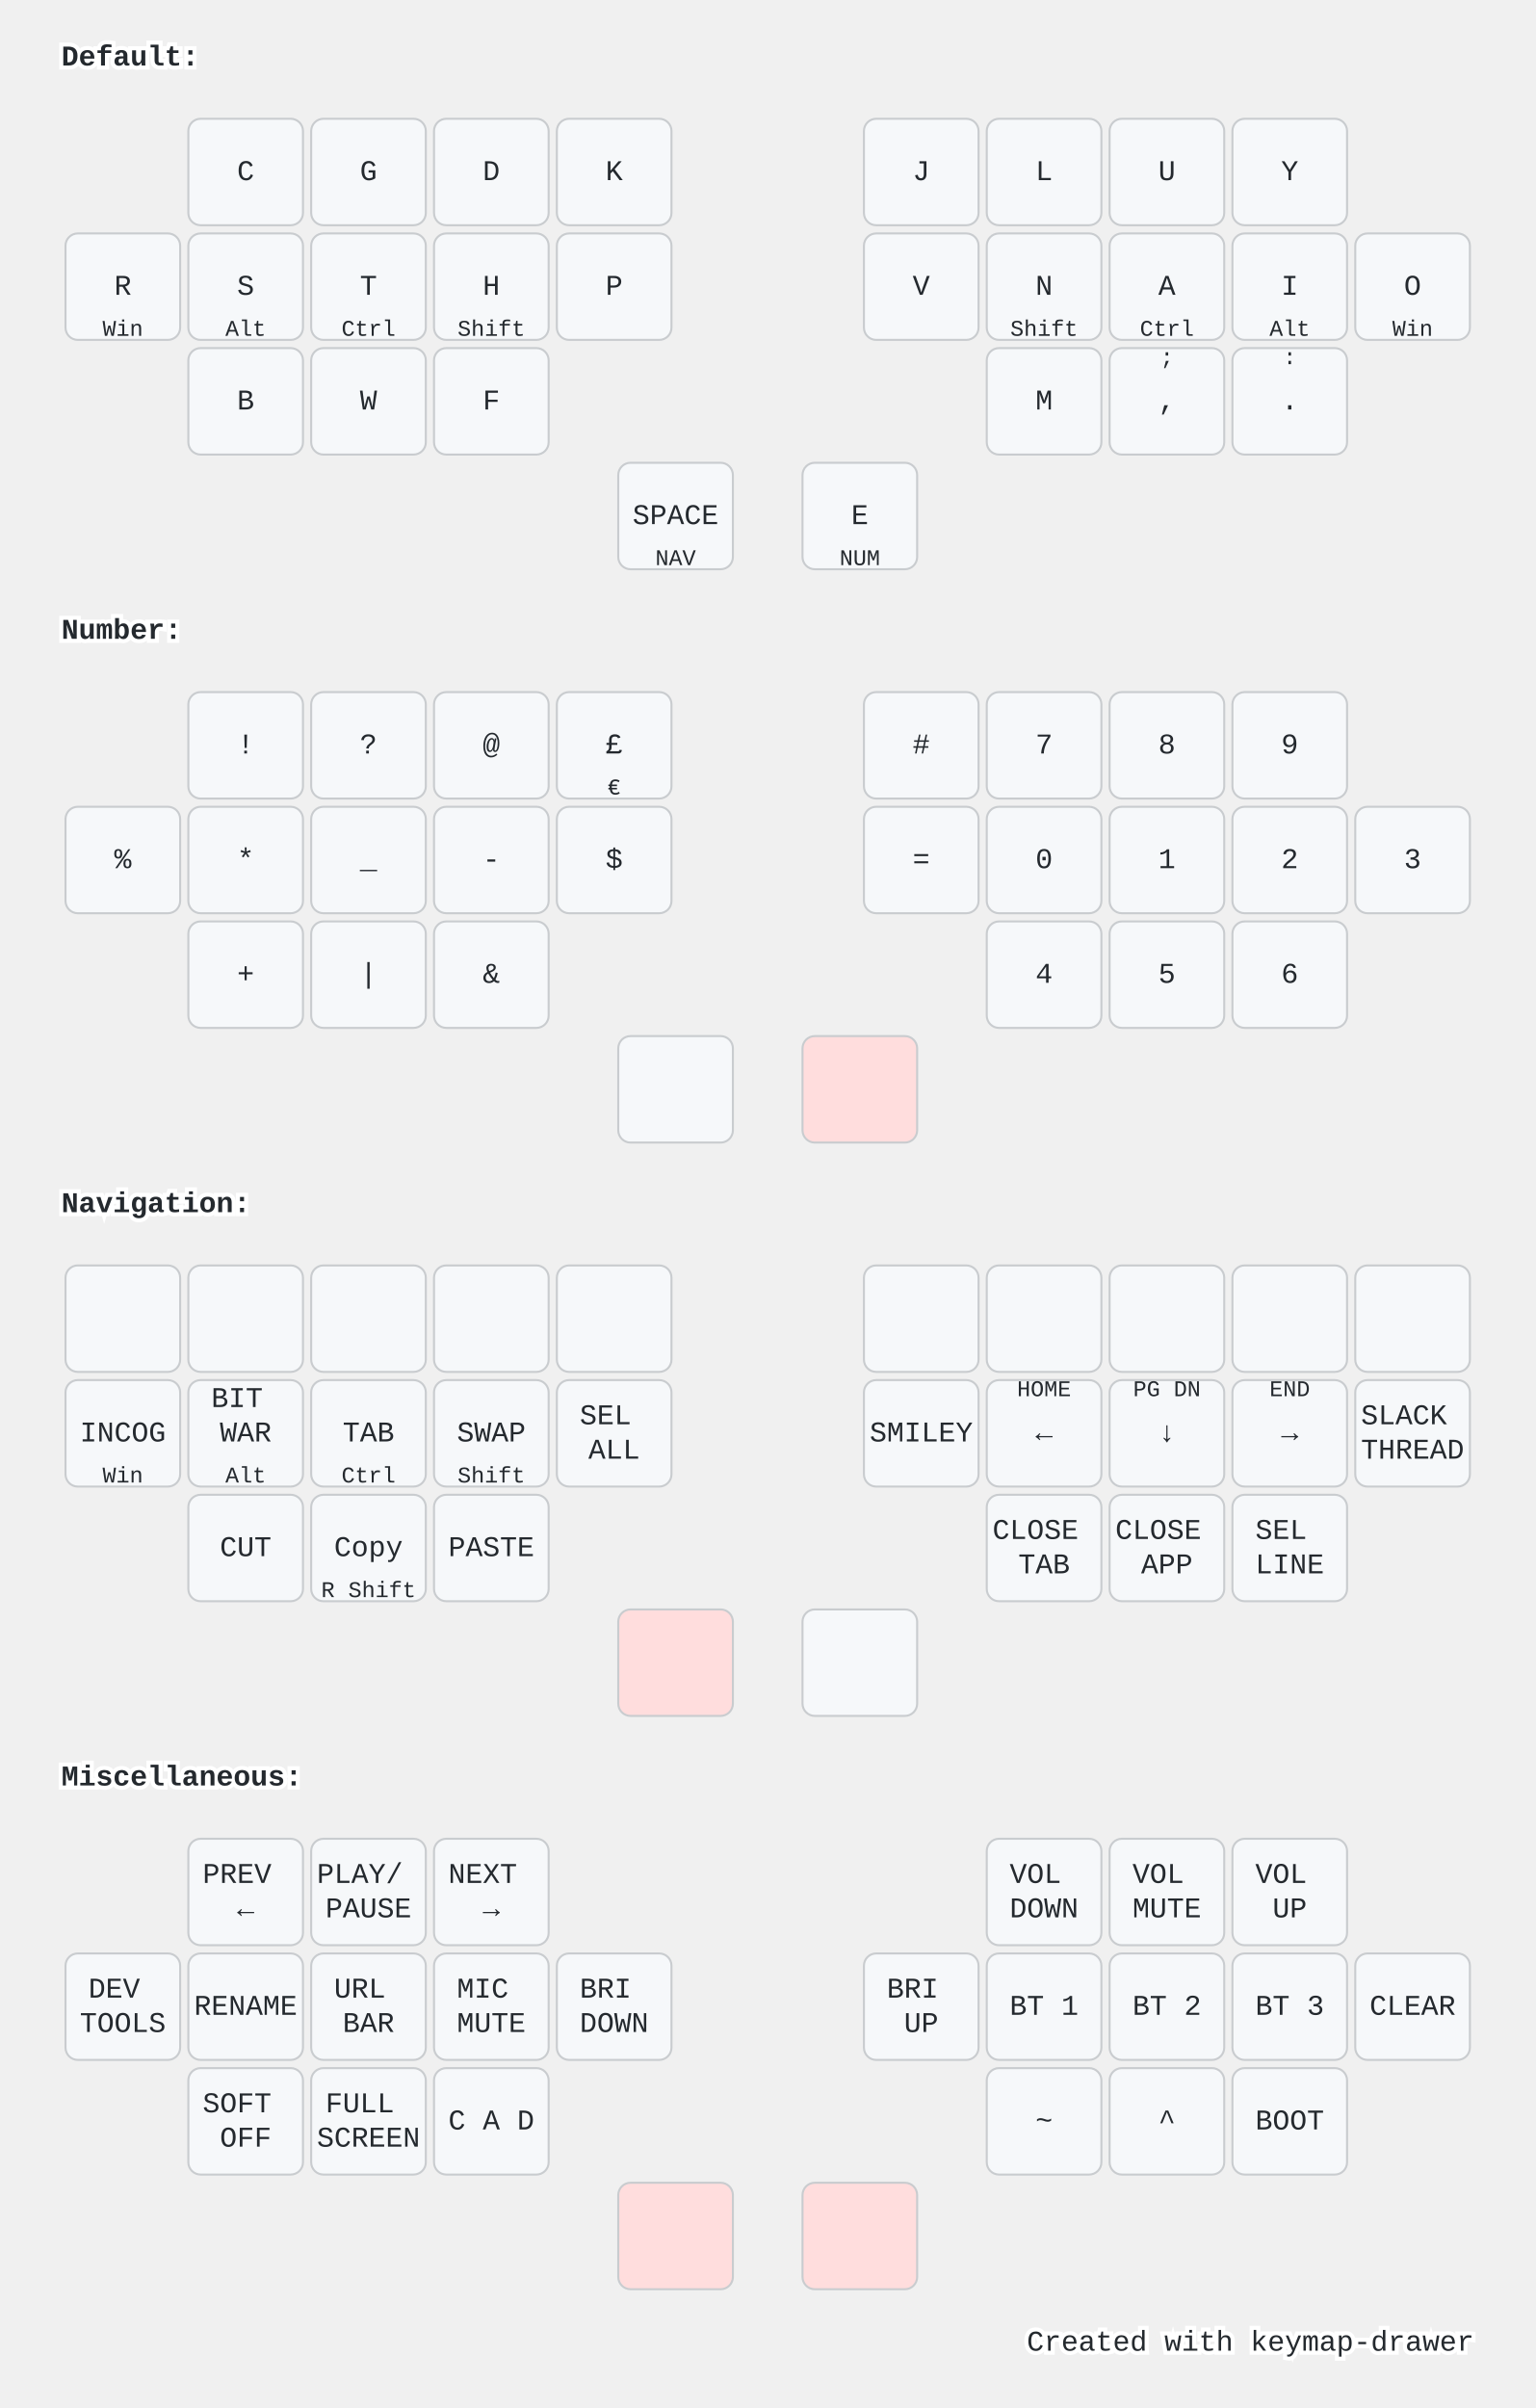
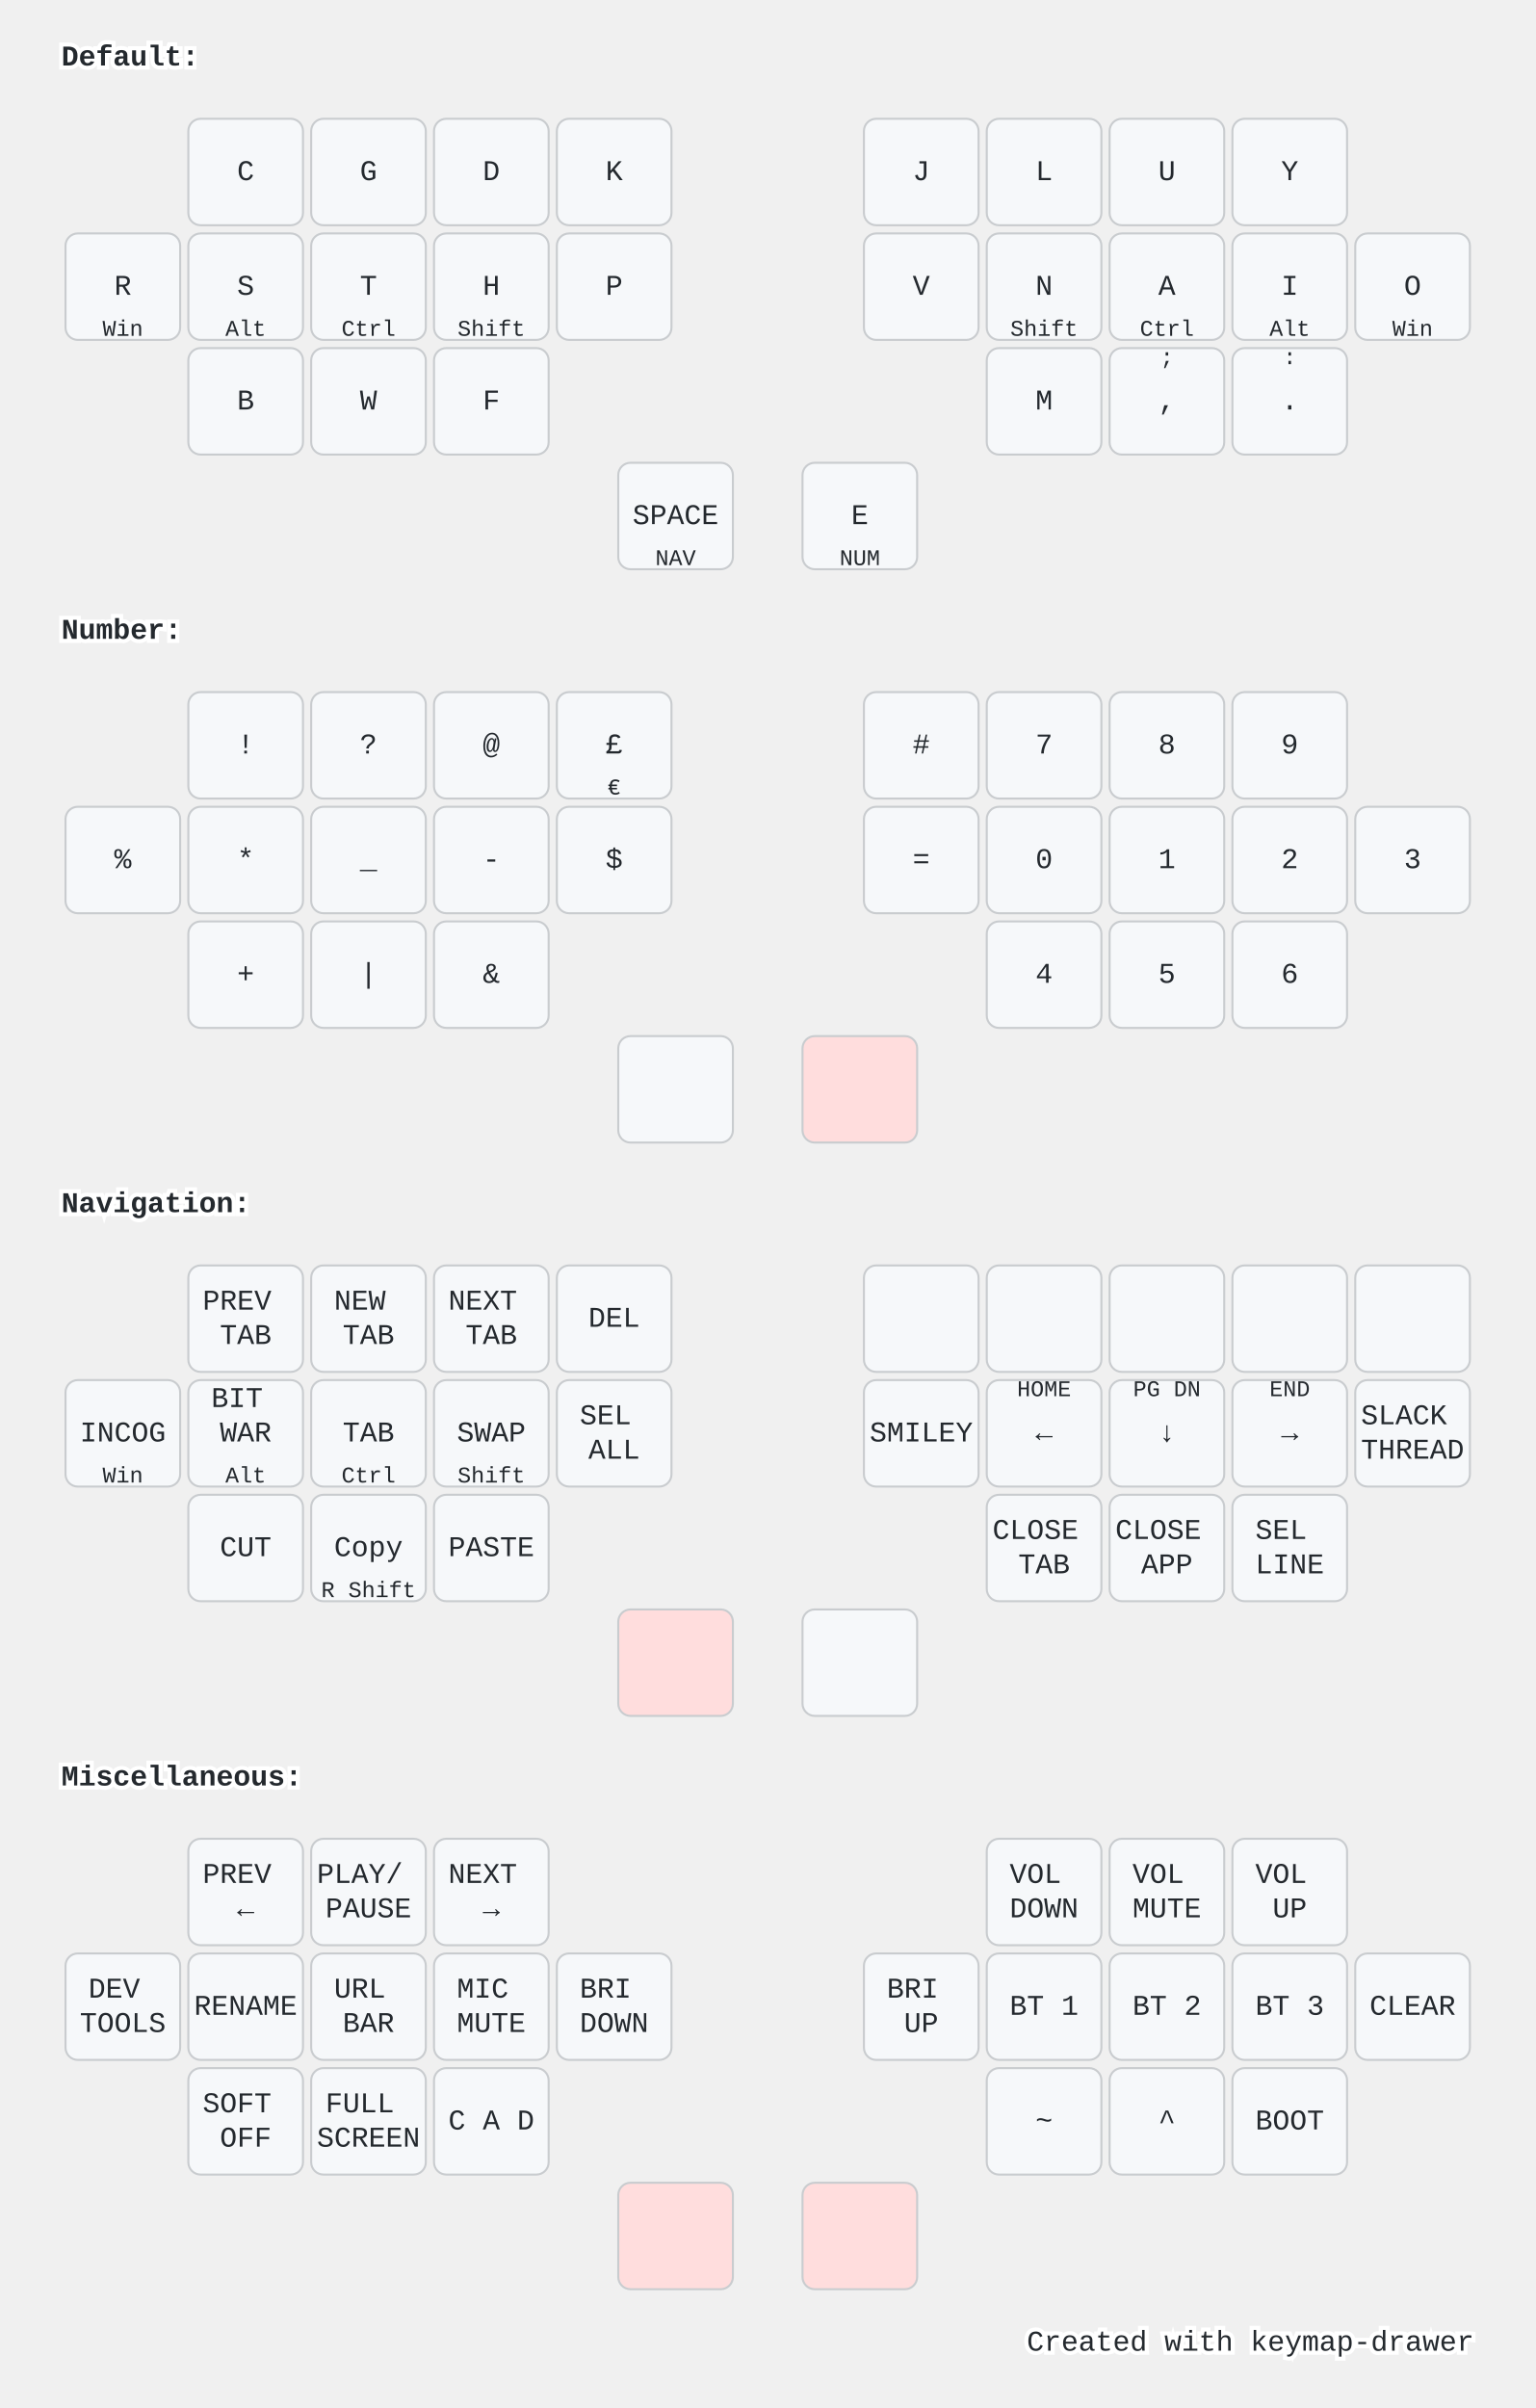
<svg xmlns="http://www.w3.org/2000/svg" width="750" height="1176" viewBox="0 0 750 1176" class="keymap">
  <style>/* inherit to force styles through use tags */
svg path {
    fill: inherit;
}

/* font and background color specifications */
svg.keymap {
    font-family: SFMono-Regular,Consolas,Liberation Mono,Menlo,monospace;
    font-size: 14px;
    font-kerning: normal;
    text-rendering: optimizeLegibility;
    fill: #24292e;
}

/* default key styling */
rect.key {
    fill: #f6f8fa;
}

rect.key, rect.combo {
    stroke: #c9cccf;
    stroke-width: 1;
}

/* default key side styling, only used is draw_key_sides is set */
rect.side {
    filter: brightness(90%);
}

/* color accent for combo boxes */
rect.combo, rect.combo-separate {
    fill: #cdf;
}

/* color accent for held keys */
rect.held, rect.combo.held {
    fill: #fdd;
}

/* color accent for ghost (optional) keys */
rect.ghost, rect.combo.ghost {
    stroke-dasharray: 4, 4;
    stroke-width: 2;
}

text {
    text-anchor: middle;
    dominant-baseline: middle;
}

/* styling for layer labels */
text.label {
    font-weight: bold;
    text-anchor: start;
    stroke: white;
    stroke-width: 4;
    paint-order: stroke;
}

/* styling for optional footer */
text.footer {
    text-anchor: end;
    dominant-baseline: auto;
    stroke: white;
    stroke-width: 4;
    paint-order: stroke;
}

/* styling for combo tap, and key hold/shifted label text */
text.combo, text.hold, text.shifted {
    font-size: 11px;
}

text.hold {
    text-anchor: middle;
    dominant-baseline: auto;
}

text.shifted {
    text-anchor: middle;
    dominant-baseline: hanging;
}

text.layer-activator {
    text-decoration: underline;
}

/* styling for hold/shifted label text in combo box */
text.combo.hold, text.combo.shifted {
    font-size: 8px;
}

/* lighter symbol for transparent keys */
text.trans {
    fill: #7b7e81;
}

/* styling for combo dendrons */
path.combo {
    stroke-width: 1;
    stroke: gray;
    fill: none;
}

/* Start Tabler Icons Cleanup */
/* cannot use height/width with glyphs */
.icon-tabler &gt; path {
    fill: inherit;
    stroke: inherit;
    stroke-width: 2;
}
/* hide tabler's default box */
.icon-tabler &gt; path[stroke="none"][fill="none"] {
    visibility: hidden;
}
/* End Tabler Icons Cleanup */

.ghost {
  display: none !important;
}</style>
  <g transform="translate(30, 0)" class="layer-Default">
    <text x="0" y="28" class="label" id="Default">Default:</text>
    <g transform="translate(0, 56)">
      <g transform="translate(30, 28)" class="key ghost keypos-0">
        <rect rx="6" ry="6" x="-28" y="-26" width="56" height="52" class="key ghost" />
      </g>
      <g transform="translate(90, 28)" class="key keypos-1">
        <rect rx="6" ry="6" x="-28" y="-26" width="56" height="52" class="key" />
        <text x="0" y="0" class="key tap">C</text>
      </g>
      <g transform="translate(150, 28)" class="key keypos-2">
        <rect rx="6" ry="6" x="-28" y="-26" width="56" height="52" class="key" />
        <text x="0" y="0" class="key tap">G</text>
      </g>
      <g transform="translate(210, 28)" class="key keypos-3">
        <rect rx="6" ry="6" x="-28" y="-26" width="56" height="52" class="key" />
        <text x="0" y="0" class="key tap">D</text>
      </g>
      <g transform="translate(270, 28)" class="key keypos-4">
        <rect rx="6" ry="6" x="-28" y="-26" width="56" height="52" class="key" />
        <text x="0" y="0" class="key tap">K</text>
      </g>
      <g transform="translate(420, 28)" class="key keypos-5">
        <rect rx="6" ry="6" x="-28" y="-26" width="56" height="52" class="key" />
        <text x="0" y="0" class="key tap">J</text>
      </g>
      <g transform="translate(480, 28)" class="key keypos-6">
        <rect rx="6" ry="6" x="-28" y="-26" width="56" height="52" class="key" />
        <text x="0" y="0" class="key tap">L</text>
      </g>
      <g transform="translate(540, 28)" class="key keypos-7">
        <rect rx="6" ry="6" x="-28" y="-26" width="56" height="52" class="key" />
        <text x="0" y="0" class="key tap">U</text>
      </g>
      <g transform="translate(600, 28)" class="key keypos-8">
        <rect rx="6" ry="6" x="-28" y="-26" width="56" height="52" class="key" />
        <text x="0" y="0" class="key tap">Y</text>
      </g>
      <g transform="translate(660, 28)" class="key ghost keypos-9">
        <rect rx="6" ry="6" x="-28" y="-26" width="56" height="52" class="key ghost" />
      </g>
      <g transform="translate(30, 84)" class="key keypos-10">
        <rect rx="6" ry="6" x="-28" y="-26" width="56" height="52" class="key" />
        <text x="0" y="0" class="key tap">R</text>
        <text x="0" y="24" class="key hold">Win</text>
      </g>
      <g transform="translate(90, 84)" class="key keypos-11">
        <rect rx="6" ry="6" x="-28" y="-26" width="56" height="52" class="key" />
        <text x="0" y="0" class="key tap">S</text>
        <text x="0" y="24" class="key hold">Alt</text>
      </g>
      <g transform="translate(150, 84)" class="key keypos-12">
        <rect rx="6" ry="6" x="-28" y="-26" width="56" height="52" class="key" />
        <text x="0" y="0" class="key tap">T</text>
        <text x="0" y="24" class="key hold">Ctrl</text>
      </g>
      <g transform="translate(210, 84)" class="key keypos-13">
        <rect rx="6" ry="6" x="-28" y="-26" width="56" height="52" class="key" />
        <text x="0" y="0" class="key tap">H</text>
        <text x="0" y="24" class="key hold">Shift</text>
      </g>
      <g transform="translate(270, 84)" class="key keypos-14">
        <rect rx="6" ry="6" x="-28" y="-26" width="56" height="52" class="key" />
        <text x="0" y="0" class="key tap">P</text>
      </g>
      <g transform="translate(420, 84)" class="key keypos-15">
        <rect rx="6" ry="6" x="-28" y="-26" width="56" height="52" class="key" />
        <text x="0" y="0" class="key tap">V</text>
      </g>
      <g transform="translate(480, 84)" class="key keypos-16">
        <rect rx="6" ry="6" x="-28" y="-26" width="56" height="52" class="key" />
        <text x="0" y="0" class="key tap">N</text>
        <text x="0" y="24" class="key hold">Shift</text>
      </g>
      <g transform="translate(540, 84)" class="key keypos-17">
        <rect rx="6" ry="6" x="-28" y="-26" width="56" height="52" class="key" />
        <text x="0" y="0" class="key tap">A</text>
        <text x="0" y="24" class="key hold">Ctrl</text>
      </g>
      <g transform="translate(600, 84)" class="key keypos-18">
        <rect rx="6" ry="6" x="-28" y="-26" width="56" height="52" class="key" />
        <text x="0" y="0" class="key tap">I</text>
        <text x="0" y="24" class="key hold">Alt</text>
      </g>
      <g transform="translate(660, 84)" class="key keypos-19">
        <rect rx="6" ry="6" x="-28" y="-26" width="56" height="52" class="key" />
        <text x="0" y="0" class="key tap">O</text>
        <text x="0" y="24" class="key hold">Win</text>
      </g>
      <g transform="translate(90, 140)" class="key keypos-20">
        <rect rx="6" ry="6" x="-28" y="-26" width="56" height="52" class="key" />
        <text x="0" y="0" class="key tap">B</text>
      </g>
      <g transform="translate(150, 140)" class="key keypos-21">
        <rect rx="6" ry="6" x="-28" y="-26" width="56" height="52" class="key" />
        <text x="0" y="0" class="key tap">W</text>
      </g>
      <g transform="translate(210, 140)" class="key keypos-22">
        <rect rx="6" ry="6" x="-28" y="-26" width="56" height="52" class="key" />
        <text x="0" y="0" class="key tap">F</text>
      </g>
      <g transform="translate(480, 140)" class="key keypos-23">
        <rect rx="6" ry="6" x="-28" y="-26" width="56" height="52" class="key" />
        <text x="0" y="0" class="key tap">M</text>
      </g>
      <g transform="translate(540, 140)" class="key keypos-24">
        <rect rx="6" ry="6" x="-28" y="-26" width="56" height="52" class="key" />
        <text x="0" y="0" class="key tap">,</text>
        <text x="0" y="-24" class="key shifted">;</text>
      </g>
      <g transform="translate(600, 140)" class="key keypos-25">
        <rect rx="6" ry="6" x="-28" y="-26" width="56" height="52" class="key" />
        <text x="0" y="0" class="key tap">.</text>
        <text x="0" y="-24" class="key shifted">:</text>
      </g>
      <g transform="translate(240, 196)" class="key ghost keypos-26">
        <rect rx="6" ry="6" x="-28" y="-26" width="56" height="52" class="key ghost" />
      </g>
      <g transform="translate(300, 196)" class="key keypos-27">
        <rect rx="6" ry="6" x="-28" y="-26" width="56" height="52" class="key" />
        <text x="0" y="0" class="key tap">SPACE</text>
        <text x="0" y="24" class="key hold">NAV</text>
      </g>
      <g transform="translate(390, 196)" class="key keypos-28">
        <rect rx="6" ry="6" x="-28" y="-26" width="56" height="52" class="key" />
        <text x="0" y="0" class="key tap">E</text>
        <text x="0" y="24" class="key hold">NUM</text>
      </g>
      <g transform="translate(450, 196)" class="key ghost keypos-29">
        <rect rx="6" ry="6" x="-28" y="-26" width="56" height="52" class="key ghost" />
      </g>
    </g>
  </g>
  <g transform="translate(30, 280)" class="layer-Number">
    <text x="0" y="28" class="label" id="Number">Number:</text>
    <g transform="translate(0, 56)">
      <g transform="translate(30, 28)" class="key ghost keypos-0">
        <rect rx="6" ry="6" x="-28" y="-26" width="56" height="52" class="key ghost" />
      </g>
      <g transform="translate(90, 28)" class="key keypos-1">
        <rect rx="6" ry="6" x="-28" y="-26" width="56" height="52" class="key" />
        <text x="0" y="0" class="key tap">!</text>
      </g>
      <g transform="translate(150, 28)" class="key keypos-2">
        <rect rx="6" ry="6" x="-28" y="-26" width="56" height="52" class="key" />
        <text x="0" y="0" class="key tap">?</text>
      </g>
      <g transform="translate(210, 28)" class="key keypos-3">
        <rect rx="6" ry="6" x="-28" y="-26" width="56" height="52" class="key" />
        <text x="0" y="0" class="key tap">@</text>
      </g>
      <g transform="translate(270, 28)" class="key keypos-4">
        <rect rx="6" ry="6" x="-28" y="-26" width="56" height="52" class="key" />
        <text x="0" y="0" class="key tap">£</text>
        <text x="0" y="24" class="key hold">€</text>
      </g>
      <g transform="translate(420, 28)" class="key keypos-5">
        <rect rx="6" ry="6" x="-28" y="-26" width="56" height="52" class="key" />
        <text x="0" y="0" class="key tap">#</text>
      </g>
      <g transform="translate(480, 28)" class="key keypos-6">
        <rect rx="6" ry="6" x="-28" y="-26" width="56" height="52" class="key" />
        <text x="0" y="0" class="key tap">7</text>
      </g>
      <g transform="translate(540, 28)" class="key keypos-7">
        <rect rx="6" ry="6" x="-28" y="-26" width="56" height="52" class="key" />
        <text x="0" y="0" class="key tap">8</text>
      </g>
      <g transform="translate(600, 28)" class="key keypos-8">
        <rect rx="6" ry="6" x="-28" y="-26" width="56" height="52" class="key" />
        <text x="0" y="0" class="key tap">9</text>
      </g>
      <g transform="translate(660, 28)" class="key ghost keypos-9">
        <rect rx="6" ry="6" x="-28" y="-26" width="56" height="52" class="key ghost" />
      </g>
      <g transform="translate(30, 84)" class="key keypos-10">
        <rect rx="6" ry="6" x="-28" y="-26" width="56" height="52" class="key" />
        <text x="0" y="0" class="key tap">%</text>
      </g>
      <g transform="translate(90, 84)" class="key keypos-11">
        <rect rx="6" ry="6" x="-28" y="-26" width="56" height="52" class="key" />
        <text x="0" y="0" class="key tap">*</text>
      </g>
      <g transform="translate(150, 84)" class="key keypos-12">
        <rect rx="6" ry="6" x="-28" y="-26" width="56" height="52" class="key" />
        <text x="0" y="0" class="key tap">_</text>
      </g>
      <g transform="translate(210, 84)" class="key keypos-13">
        <rect rx="6" ry="6" x="-28" y="-26" width="56" height="52" class="key" />
        <text x="0" y="0" class="key tap">-</text>
      </g>
      <g transform="translate(270, 84)" class="key keypos-14">
        <rect rx="6" ry="6" x="-28" y="-26" width="56" height="52" class="key" />
        <text x="0" y="0" class="key tap">$</text>
      </g>
      <g transform="translate(420, 84)" class="key keypos-15">
        <rect rx="6" ry="6" x="-28" y="-26" width="56" height="52" class="key" />
        <text x="0" y="0" class="key tap">=</text>
      </g>
      <g transform="translate(480, 84)" class="key keypos-16">
        <rect rx="6" ry="6" x="-28" y="-26" width="56" height="52" class="key" />
        <text x="0" y="0" class="key tap">0</text>
      </g>
      <g transform="translate(540, 84)" class="key keypos-17">
        <rect rx="6" ry="6" x="-28" y="-26" width="56" height="52" class="key" />
        <text x="0" y="0" class="key tap">1</text>
      </g>
      <g transform="translate(600, 84)" class="key keypos-18">
        <rect rx="6" ry="6" x="-28" y="-26" width="56" height="52" class="key" />
        <text x="0" y="0" class="key tap">2</text>
      </g>
      <g transform="translate(660, 84)" class="key keypos-19">
        <rect rx="6" ry="6" x="-28" y="-26" width="56" height="52" class="key" />
        <text x="0" y="0" class="key tap">3</text>
      </g>
      <g transform="translate(90, 140)" class="key keypos-20">
        <rect rx="6" ry="6" x="-28" y="-26" width="56" height="52" class="key" />
        <text x="0" y="0" class="key tap">+</text>
      </g>
      <g transform="translate(150, 140)" class="key keypos-21">
        <rect rx="6" ry="6" x="-28" y="-26" width="56" height="52" class="key" />
        <text x="0" y="0" class="key tap">|</text>
      </g>
      <g transform="translate(210, 140)" class="key keypos-22">
        <rect rx="6" ry="6" x="-28" y="-26" width="56" height="52" class="key" />
        <text x="0" y="0" class="key tap">&amp;</text>
      </g>
      <g transform="translate(480, 140)" class="key keypos-23">
        <rect rx="6" ry="6" x="-28" y="-26" width="56" height="52" class="key" />
        <text x="0" y="0" class="key tap">4</text>
      </g>
      <g transform="translate(540, 140)" class="key keypos-24">
        <rect rx="6" ry="6" x="-28" y="-26" width="56" height="52" class="key" />
        <text x="0" y="0" class="key tap">5</text>
      </g>
      <g transform="translate(600, 140)" class="key keypos-25">
        <rect rx="6" ry="6" x="-28" y="-26" width="56" height="52" class="key" />
        <text x="0" y="0" class="key tap">6</text>
      </g>
      <g transform="translate(240, 196)" class="key ghost keypos-26">
        <rect rx="6" ry="6" x="-28" y="-26" width="56" height="52" class="key ghost" />
      </g>
      <g transform="translate(300, 196)" class="key keypos-27">
        <rect rx="6" ry="6" x="-28" y="-26" width="56" height="52" class="key" />
      </g>
      <g transform="translate(390, 196)" class="key held keypos-28">
        <rect rx="6" ry="6" x="-28" y="-26" width="56" height="52" class="key held" />
      </g>
      <g transform="translate(450, 196)" class="key ghost keypos-29">
        <rect rx="6" ry="6" x="-28" y="-26" width="56" height="52" class="key ghost" />
      </g>
    </g>
  </g>
  <g transform="translate(30, 560)" class="layer-Navigation">
    <text x="0" y="28" class="label" id="Navigation">Navigation:</text>
    <g transform="translate(0, 56)">
-       <g transform="translate(30, 28)" class="key keypos-0">
-         <rect rx="6" ry="6" x="-28" y="-26" width="56" height="52" class="key" />
+       <g transform="translate(30, 28)" class="key ghost keypos-0">
+         <rect rx="6" ry="6" x="-28" y="-26" width="56" height="52" class="key ghost" />
      </g>
      <g transform="translate(90, 28)" class="key keypos-1">
        <rect rx="6" ry="6" x="-28" y="-26" width="56" height="52" class="key" />
+         <text x="0" y="0" class="key tap">
+           <tspan x="0" dy="-0.6em">PREV</tspan>
+           <tspan x="0" dy="1.2em">TAB</tspan>
+         </text>
      </g>
      <g transform="translate(150, 28)" class="key keypos-2">
        <rect rx="6" ry="6" x="-28" y="-26" width="56" height="52" class="key" />
+         <text x="0" y="0" class="key tap">
+           <tspan x="0" dy="-0.6em">NEW</tspan>
+           <tspan x="0" dy="1.2em">TAB</tspan>
+         </text>
      </g>
      <g transform="translate(210, 28)" class="key keypos-3">
        <rect rx="6" ry="6" x="-28" y="-26" width="56" height="52" class="key" />
+         <text x="0" y="0" class="key tap">
+           <tspan x="0" dy="-0.6em">NEXT</tspan>
+           <tspan x="0" dy="1.2em">TAB</tspan>
+         </text>
      </g>
      <g transform="translate(270, 28)" class="key keypos-4">
        <rect rx="6" ry="6" x="-28" y="-26" width="56" height="52" class="key" />
+         <text x="0" y="0" class="key tap">DEL</text>
      </g>
      <g transform="translate(420, 28)" class="key keypos-5">
        <rect rx="6" ry="6" x="-28" y="-26" width="56" height="52" class="key" />
      </g>
      <g transform="translate(480, 28)" class="key keypos-6">
        <rect rx="6" ry="6" x="-28" y="-26" width="56" height="52" class="key" />
      </g>
      <g transform="translate(540, 28)" class="key keypos-7">
        <rect rx="6" ry="6" x="-28" y="-26" width="56" height="52" class="key" />
      </g>
      <g transform="translate(600, 28)" class="key keypos-8">
        <rect rx="6" ry="6" x="-28" y="-26" width="56" height="52" class="key" />
      </g>
      <g transform="translate(660, 28)" class="key keypos-9">
        <rect rx="6" ry="6" x="-28" y="-26" width="56" height="52" class="key" />
      </g>
      <g transform="translate(30, 84)" class="key keypos-10">
        <rect rx="6" ry="6" x="-28" y="-26" width="56" height="52" class="key" />
        <text x="0" y="0" class="key tap">INCOG</text>
        <text x="0" y="24" class="key hold">Win</text>
      </g>
      <g transform="translate(90, 84)" class="key keypos-11">
        <rect rx="6" ry="6" x="-28" y="-26" width="56" height="52" class="key" />
        <text x="0" y="0" class="key tap">
          <tspan x="0" dy="-1.2em">BIT</tspan>
          <tspan x="0" dy="1.2em">WAR</tspan>
        </text>
        <text x="0" y="24" class="key hold">Alt</text>
      </g>
      <g transform="translate(150, 84)" class="key keypos-12">
        <rect rx="6" ry="6" x="-28" y="-26" width="56" height="52" class="key" />
        <text x="0" y="0" class="key tap">TAB</text>
        <text x="0" y="24" class="key hold">Ctrl</text>
      </g>
      <g transform="translate(210, 84)" class="key keypos-13">
        <rect rx="6" ry="6" x="-28" y="-26" width="56" height="52" class="key" />
        <text x="0" y="0" class="key tap">SWAP</text>
        <text x="0" y="24" class="key hold">Shift</text>
      </g>
      <g transform="translate(270, 84)" class="key keypos-14">
        <rect rx="6" ry="6" x="-28" y="-26" width="56" height="52" class="key" />
        <text x="0" y="0" class="key tap">
          <tspan x="0" dy="-0.6em">SEL</tspan>
          <tspan x="0" dy="1.2em">ALL</tspan>
        </text>
      </g>
      <g transform="translate(420, 84)" class="key keypos-15">
        <rect rx="6" ry="6" x="-28" y="-26" width="56" height="52" class="key" />
        <text x="0" y="0" class="key tap">SMILEY</text>
      </g>
      <g transform="translate(480, 84)" class="key keypos-16">
        <rect rx="6" ry="6" x="-28" y="-26" width="56" height="52" class="key" />
        <text x="0" y="0" class="key tap">←</text>
        <text x="0" y="-24" class="key shifted">HOME</text>
      </g>
      <g transform="translate(540, 84)" class="key keypos-17">
        <rect rx="6" ry="6" x="-28" y="-26" width="56" height="52" class="key" />
        <text x="0" y="0" class="key tap">↓</text>
        <text x="0" y="-24" class="key shifted">PG DN</text>
      </g>
      <g transform="translate(600, 84)" class="key keypos-18">
        <rect rx="6" ry="6" x="-28" y="-26" width="56" height="52" class="key" />
        <text x="0" y="0" class="key tap">→</text>
        <text x="0" y="-24" class="key shifted">END</text>
      </g>
      <g transform="translate(660, 84)" class="key keypos-19">
        <rect rx="6" ry="6" x="-28" y="-26" width="56" height="52" class="key" />
        <text x="0" y="0" class="key tap">
          <tspan x="0" dy="-0.6em">SLACK</tspan>
          <tspan x="0" dy="1.2em">THREAD</tspan>
        </text>
      </g>
      <g transform="translate(90, 140)" class="key keypos-20">
        <rect rx="6" ry="6" x="-28" y="-26" width="56" height="52" class="key" />
        <text x="0" y="0" class="key tap">CUT</text>
      </g>
      <g transform="translate(150, 140)" class="key keypos-21">
        <rect rx="6" ry="6" x="-28" y="-26" width="56" height="52" class="key" />
        <text x="0" y="0" class="key tap">Copy</text>
        <text x="0" y="24" class="key hold">R Shift</text>
      </g>
      <g transform="translate(210, 140)" class="key keypos-22">
        <rect rx="6" ry="6" x="-28" y="-26" width="56" height="52" class="key" />
        <text x="0" y="0" class="key tap">PASTE</text>
      </g>
      <g transform="translate(480, 140)" class="key keypos-23">
        <rect rx="6" ry="6" x="-28" y="-26" width="56" height="52" class="key" />
        <text x="0" y="0" class="key tap">
          <tspan x="0" dy="-0.6em">CLOSE</tspan>
          <tspan x="0" dy="1.2em">TAB</tspan>
        </text>
      </g>
      <g transform="translate(540, 140)" class="key keypos-24">
        <rect rx="6" ry="6" x="-28" y="-26" width="56" height="52" class="key" />
        <text x="0" y="0" class="key tap">
          <tspan x="0" dy="-0.6em">CLOSE</tspan>
          <tspan x="0" dy="1.2em">APP</tspan>
        </text>
      </g>
      <g transform="translate(600, 140)" class="key keypos-25">
        <rect rx="6" ry="6" x="-28" y="-26" width="56" height="52" class="key" />
        <text x="0" y="0" class="key tap">
          <tspan x="0" dy="-0.6em">SEL</tspan>
          <tspan x="0" dy="1.2em">LINE</tspan>
        </text>
      </g>
      <g transform="translate(240, 196)" class="key ghost keypos-26">
        <rect rx="6" ry="6" x="-28" y="-26" width="56" height="52" class="key ghost" />
      </g>
      <g transform="translate(300, 196)" class="key held keypos-27">
        <rect rx="6" ry="6" x="-28" y="-26" width="56" height="52" class="key held" />
      </g>
      <g transform="translate(390, 196)" class="key keypos-28">
        <rect rx="6" ry="6" x="-28" y="-26" width="56" height="52" class="key" />
      </g>
      <g transform="translate(450, 196)" class="key ghost keypos-29">
        <rect rx="6" ry="6" x="-28" y="-26" width="56" height="52" class="key ghost" />
      </g>
    </g>
  </g>
  <g transform="translate(30, 840)" class="layer-Miscellaneous">
    <text x="0" y="28" class="label" id="Miscellaneous">Miscellaneous:</text>
    <g transform="translate(0, 56)">
      <g transform="translate(30, 28)" class="key ghost keypos-0">
        <rect rx="6" ry="6" x="-28" y="-26" width="56" height="52" class="key ghost" />
      </g>
      <g transform="translate(90, 28)" class="key keypos-1">
        <rect rx="6" ry="6" x="-28" y="-26" width="56" height="52" class="key" />
        <text x="0" y="0" class="key tap">
          <tspan x="0" dy="-0.6em">PREV</tspan>
          <tspan x="0" dy="1.2em">←</tspan>
        </text>
      </g>
      <g transform="translate(150, 28)" class="key keypos-2">
        <rect rx="6" ry="6" x="-28" y="-26" width="56" height="52" class="key" />
        <text x="0" y="0" class="key tap">
          <tspan x="0" dy="-0.6em">PLAY/</tspan>
          <tspan x="0" dy="1.2em">PAUSE</tspan>
        </text>
      </g>
      <g transform="translate(210, 28)" class="key keypos-3">
        <rect rx="6" ry="6" x="-28" y="-26" width="56" height="52" class="key" />
        <text x="0" y="0" class="key tap">
          <tspan x="0" dy="-0.6em">NEXT</tspan>
          <tspan x="0" dy="1.2em">→</tspan>
        </text>
      </g>
      <g transform="translate(270, 28)" class="key ghost keypos-4">
        <rect rx="6" ry="6" x="-28" y="-26" width="56" height="52" class="key ghost" />
      </g>
      <g transform="translate(420, 28)" class="key ghost keypos-5">
        <rect rx="6" ry="6" x="-28" y="-26" width="56" height="52" class="key ghost" />
      </g>
      <g transform="translate(480, 28)" class="key keypos-6">
        <rect rx="6" ry="6" x="-28" y="-26" width="56" height="52" class="key" />
        <text x="0" y="0" class="key tap">
          <tspan x="0" dy="-0.6em">VOL</tspan>
          <tspan x="0" dy="1.2em">DOWN</tspan>
        </text>
      </g>
      <g transform="translate(540, 28)" class="key keypos-7">
        <rect rx="6" ry="6" x="-28" y="-26" width="56" height="52" class="key" />
        <text x="0" y="0" class="key tap">
          <tspan x="0" dy="-0.6em">VOL</tspan>
          <tspan x="0" dy="1.2em">MUTE</tspan>
        </text>
      </g>
      <g transform="translate(600, 28)" class="key keypos-8">
        <rect rx="6" ry="6" x="-28" y="-26" width="56" height="52" class="key" />
        <text x="0" y="0" class="key tap">
          <tspan x="0" dy="-0.6em">VOL</tspan>
          <tspan x="0" dy="1.2em">UP</tspan>
        </text>
      </g>
      <g transform="translate(660, 28)" class="key ghost keypos-9">
        <rect rx="6" ry="6" x="-28" y="-26" width="56" height="52" class="key ghost" />
      </g>
      <g transform="translate(30, 84)" class="key keypos-10">
        <rect rx="6" ry="6" x="-28" y="-26" width="56" height="52" class="key" />
        <text x="0" y="0" class="key tap">
          <tspan x="0" dy="-0.6em">DEV</tspan>
          <tspan x="0" dy="1.2em">TOOLS</tspan>
        </text>
      </g>
      <g transform="translate(90, 84)" class="key keypos-11">
        <rect rx="6" ry="6" x="-28" y="-26" width="56" height="52" class="key" />
        <text x="0" y="0" class="key tap">RENAME</text>
      </g>
      <g transform="translate(150, 84)" class="key keypos-12">
        <rect rx="6" ry="6" x="-28" y="-26" width="56" height="52" class="key" />
        <text x="0" y="0" class="key tap">
          <tspan x="0" dy="-0.6em">URL</tspan>
          <tspan x="0" dy="1.2em">BAR</tspan>
        </text>
      </g>
      <g transform="translate(210, 84)" class="key keypos-13">
        <rect rx="6" ry="6" x="-28" y="-26" width="56" height="52" class="key" />
        <text x="0" y="0" class="key tap">
          <tspan x="0" dy="-0.6em">MIC</tspan>
          <tspan x="0" dy="1.2em">MUTE</tspan>
        </text>
      </g>
      <g transform="translate(270, 84)" class="key keypos-14">
        <rect rx="6" ry="6" x="-28" y="-26" width="56" height="52" class="key" />
        <text x="0" y="0" class="key tap">
          <tspan x="0" dy="-0.6em">BRI</tspan>
          <tspan x="0" dy="1.2em">DOWN</tspan>
        </text>
      </g>
      <g transform="translate(420, 84)" class="key keypos-15">
        <rect rx="6" ry="6" x="-28" y="-26" width="56" height="52" class="key" />
        <text x="0" y="0" class="key tap">
          <tspan x="0" dy="-0.6em">BRI</tspan>
          <tspan x="0" dy="1.2em">UP</tspan>
        </text>
      </g>
      <g transform="translate(480, 84)" class="key keypos-16">
        <rect rx="6" ry="6" x="-28" y="-26" width="56" height="52" class="key" />
        <text x="0" y="0" class="key tap">BT 1</text>
      </g>
      <g transform="translate(540, 84)" class="key keypos-17">
        <rect rx="6" ry="6" x="-28" y="-26" width="56" height="52" class="key" />
        <text x="0" y="0" class="key tap">BT 2</text>
      </g>
      <g transform="translate(600, 84)" class="key keypos-18">
        <rect rx="6" ry="6" x="-28" y="-26" width="56" height="52" class="key" />
        <text x="0" y="0" class="key tap">BT 3</text>
      </g>
      <g transform="translate(660, 84)" class="key keypos-19">
        <rect rx="6" ry="6" x="-28" y="-26" width="56" height="52" class="key" />
        <text x="0" y="0" class="key tap">CLEAR</text>
      </g>
      <g transform="translate(90, 140)" class="key keypos-20">
        <rect rx="6" ry="6" x="-28" y="-26" width="56" height="52" class="key" />
        <text x="0" y="0" class="key tap">
          <tspan x="0" dy="-0.6em">SOFT</tspan>
          <tspan x="0" dy="1.2em">OFF</tspan>
        </text>
      </g>
      <g transform="translate(150, 140)" class="key keypos-21">
        <rect rx="6" ry="6" x="-28" y="-26" width="56" height="52" class="key" />
        <text x="0" y="0" class="key tap">
          <tspan x="0" dy="-0.6em">FULL</tspan>
          <tspan x="0" dy="1.2em">SCREEN</tspan>
        </text>
      </g>
      <g transform="translate(210, 140)" class="key keypos-22">
        <rect rx="6" ry="6" x="-28" y="-26" width="56" height="52" class="key" />
        <text x="0" y="0" class="key tap">C A D</text>
      </g>
      <g transform="translate(480, 140)" class="key keypos-23">
        <rect rx="6" ry="6" x="-28" y="-26" width="56" height="52" class="key" />
        <text x="0" y="0" class="key tap">~</text>
      </g>
      <g transform="translate(540, 140)" class="key keypos-24">
        <rect rx="6" ry="6" x="-28" y="-26" width="56" height="52" class="key" />
        <text x="0" y="0" class="key tap">^</text>
      </g>
      <g transform="translate(600, 140)" class="key keypos-25">
        <rect rx="6" ry="6" x="-28" y="-26" width="56" height="52" class="key" />
        <text x="0" y="0" class="key tap">BOOT</text>
      </g>
      <g transform="translate(240, 196)" class="key ghost keypos-26">
        <rect rx="6" ry="6" x="-28" y="-26" width="56" height="52" class="key ghost" />
      </g>
      <g transform="translate(300, 196)" class="key held keypos-27">
        <rect rx="6" ry="6" x="-28" y="-26" width="56" height="52" class="key held" />
      </g>
      <g transform="translate(390, 196)" class="key held keypos-28">
        <rect rx="6" ry="6" x="-28" y="-26" width="56" height="52" class="key held" />
      </g>
      <g transform="translate(450, 196)" class="key ghost keypos-29">
        <rect rx="6" ry="6" x="-28" y="-26" width="56" height="52" class="key ghost" />
      </g>
    </g>
  </g>
  <text x="720.0" y="1148.0" class="footer">Created with <a href="https://github.com/caksoylar/keymap-drawer">keymap-drawer</a>
  </text>
</svg>
